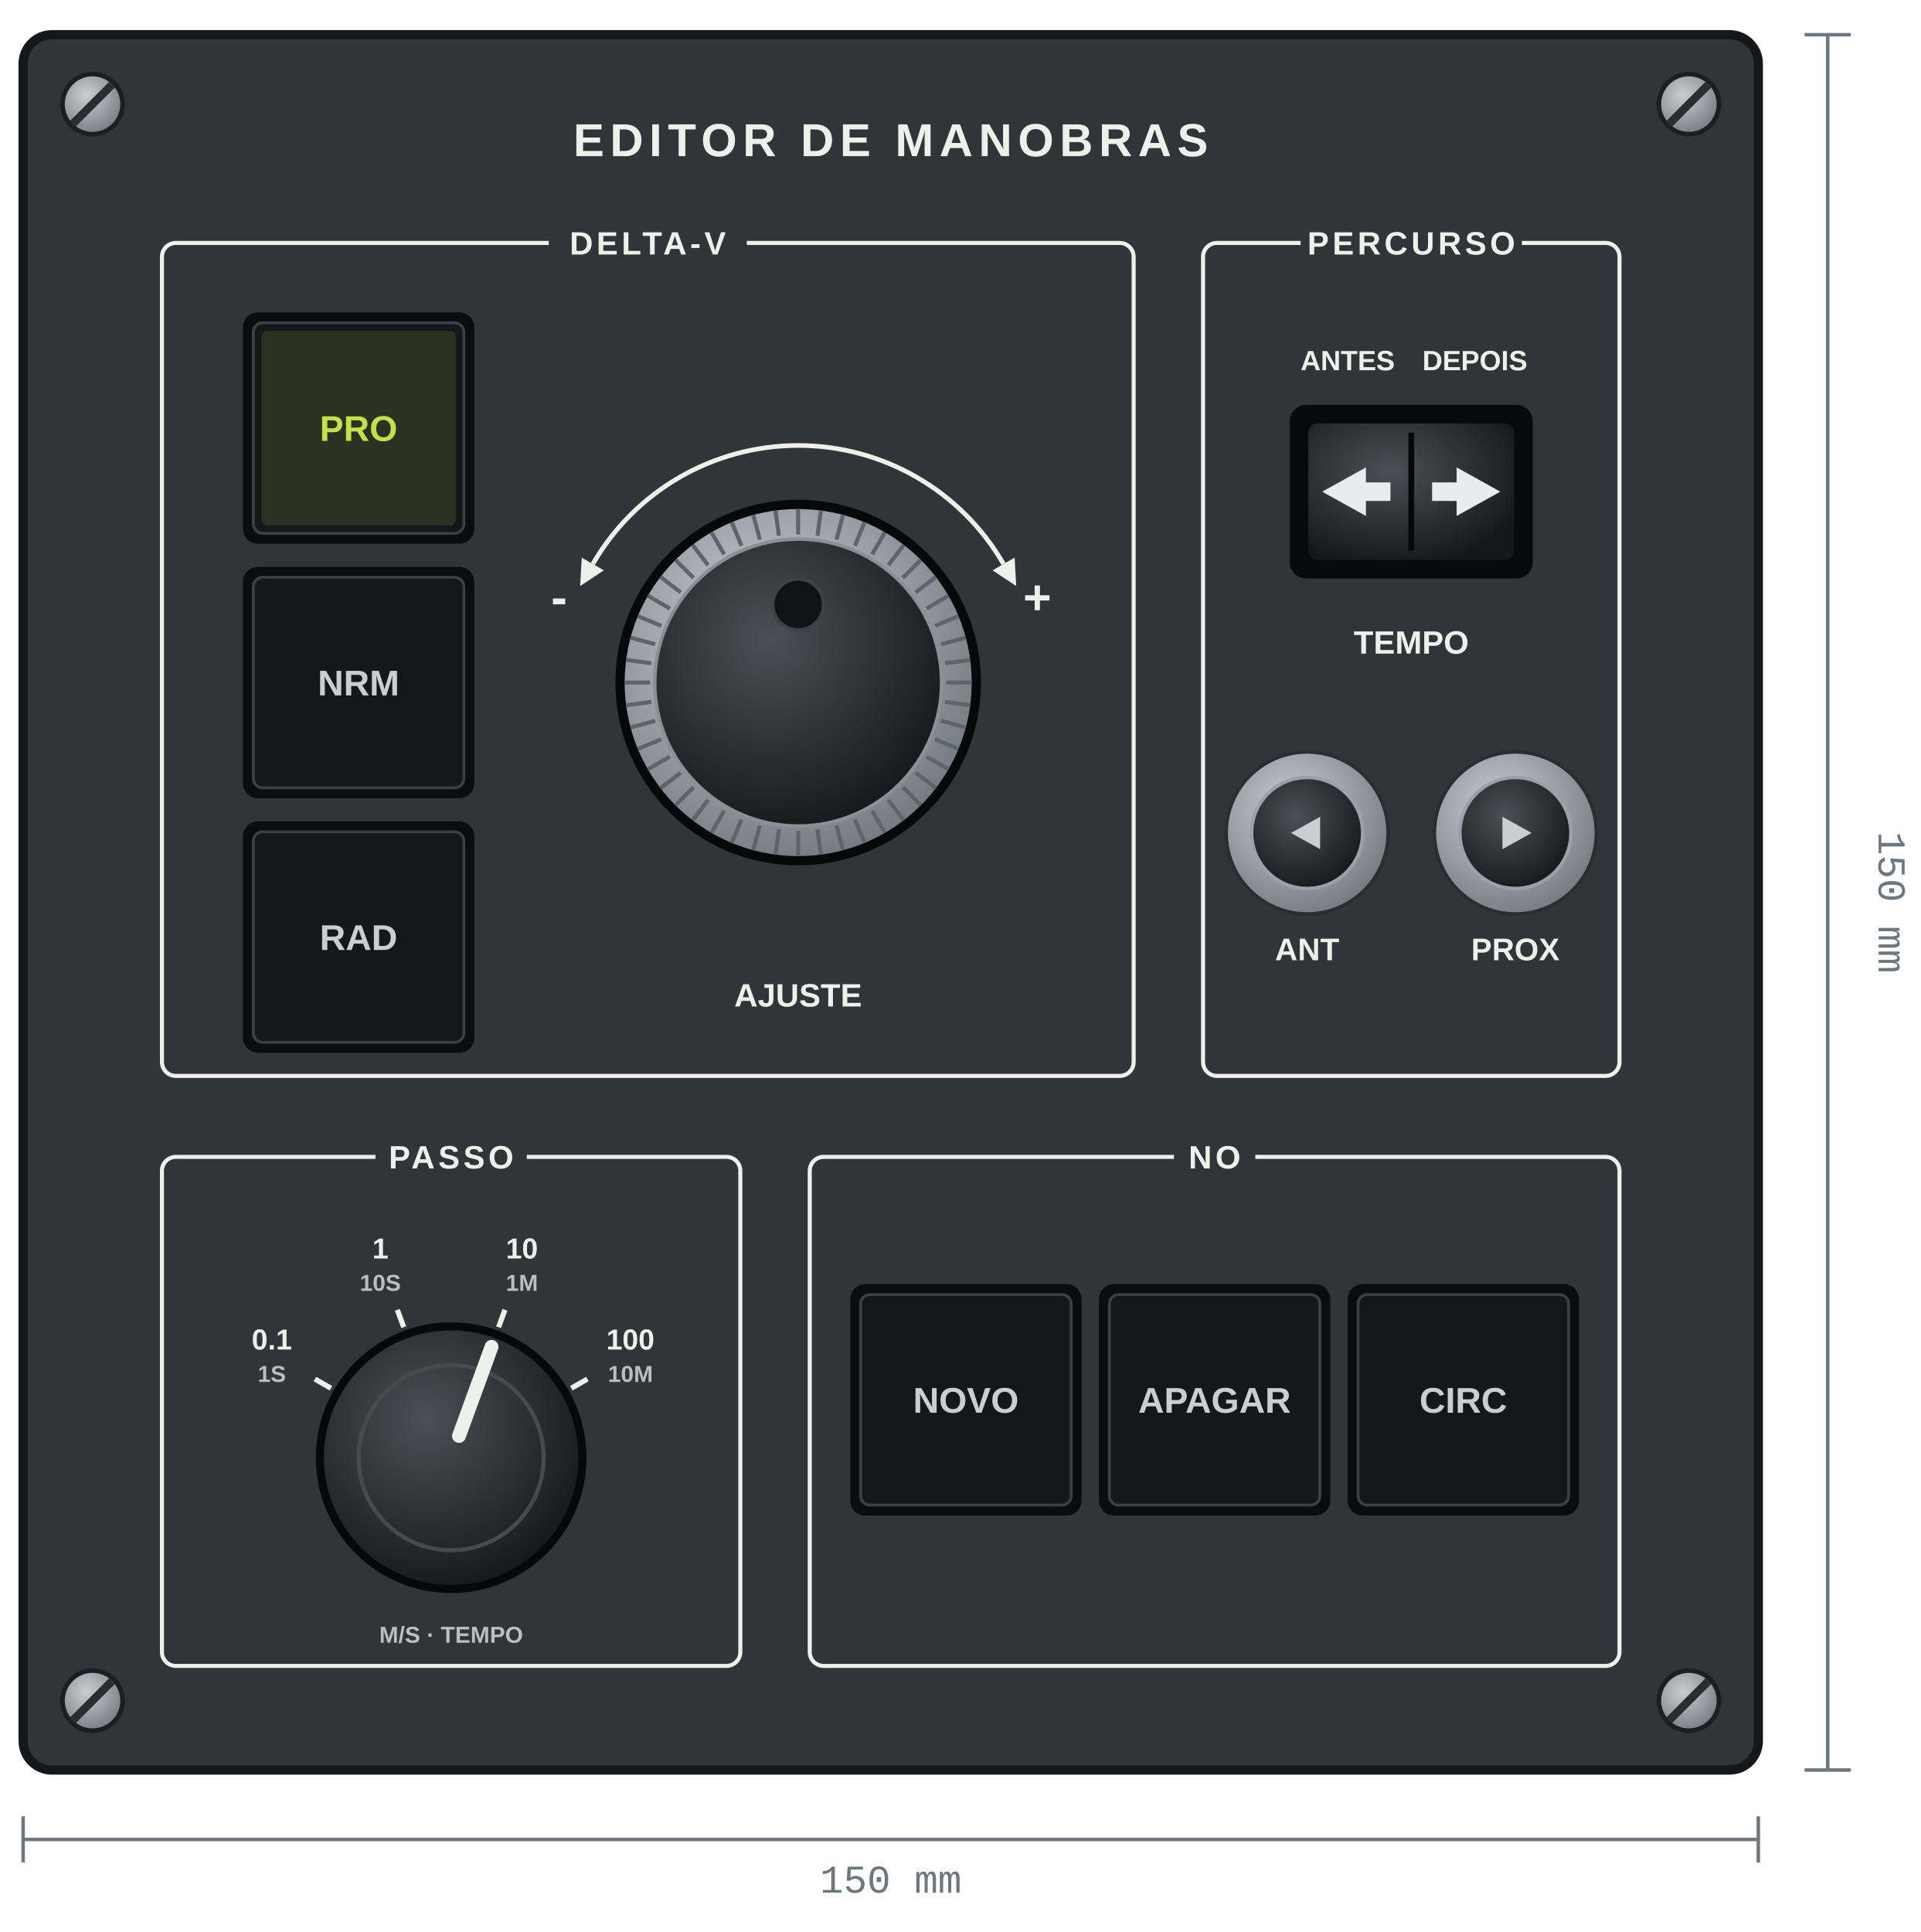
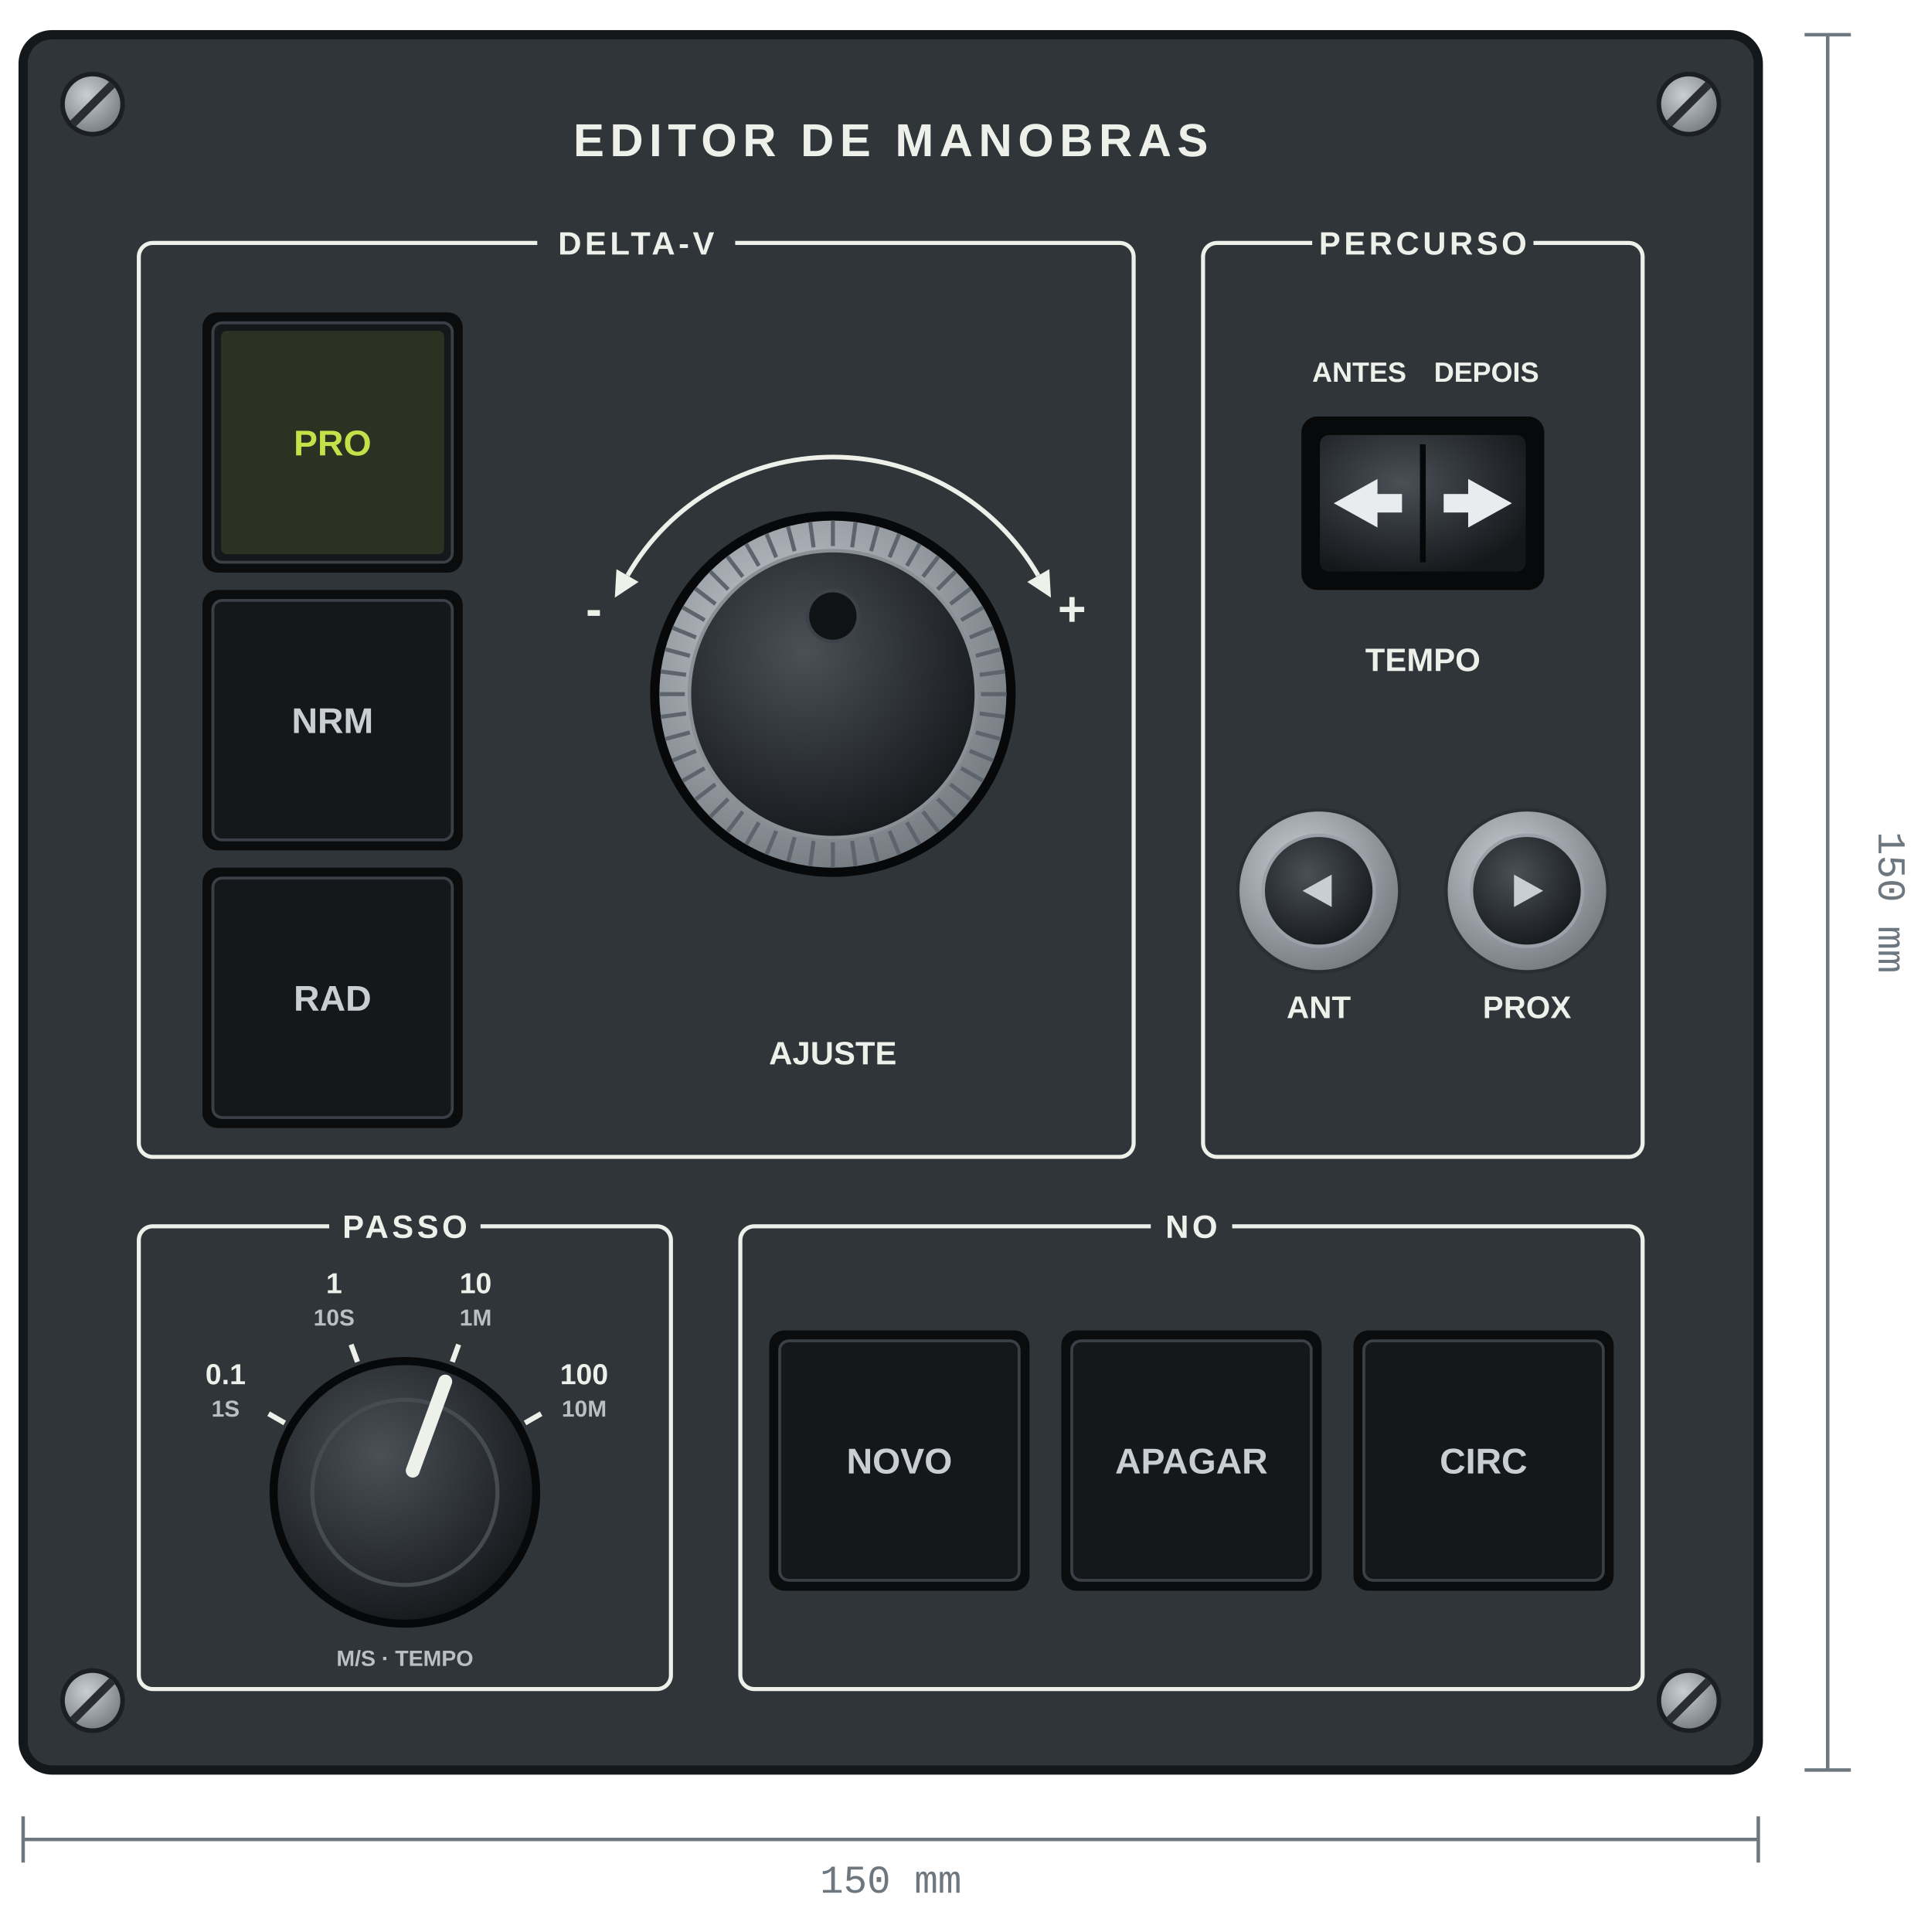
<svg xmlns="http://www.w3.org/2000/svg" viewBox="-2 -3 166 167" role="img" aria-label="Painel B de 150 por 150 mm: korry PRO, NRM e RAD com PRO aceso, encoder de ajuste, grupo PERCURSO com TEMPO, ANT e PROX, chave rotativa de passo e korry NOVO, APAGAR e CIRC" width="664" height="668">
  <style>.lg{font-family:"B612","Arial Narrow",Arial,sans-serif;font-weight:700}.dimline{stroke:#6d7780;stroke-width:.3;fill:none}.dimtext{fill:#6d7780;font-family:"B612 Mono","Courier New",monospace;font-size:3.4px}</style>
  <defs>
    <pattern id="zebra" width="6" height="6" patternUnits="userSpaceOnUse" patternTransform="rotate(45)">
      <rect width="6" height="6" fill="#1b1d1f" />
      <rect width="3" height="6" fill="#e7b416" />
    </pattern>
    <radialGradient id="knob" cx="40%" cy="35%" r="70%">
      <stop offset="0" stop-color="#4a5056" />
      <stop offset="1" stop-color="#15181b" />
    </radialGradient>
    <radialGradient id="nut" cx="40%" cy="35%" r="75%">
      <stop offset="0" stop-color="#c9ced3" />
      <stop offset="1" stop-color="#6c7379" />
    </radialGradient>
  </defs>
  <rect x="0" y="0" width="150" height="150" rx="2.5" fill="#30353a" stroke="#15181b" stroke-width=".8" />
  <circle cx="6" cy="6" r="2.6" fill="url(#nut)" stroke="#1b1f23" stroke-width=".4" />
  <line x1="4.3" y1="7.7" x2="7.7" y2="4.3" stroke="#2a2e32" stroke-width=".7" />
  <circle cx="144" cy="6" r="2.6" fill="url(#nut)" stroke="#1b1f23" stroke-width=".4" />
  <line x1="142.3" y1="7.7" x2="145.7" y2="4.3" stroke="#2a2e32" stroke-width=".7" />
  <circle cx="6" cy="144" r="2.6" fill="url(#nut)" stroke="#1b1f23" stroke-width=".4" />
  <line x1="4.3" y1="145.7" x2="7.7" y2="142.3" stroke="#2a2e32" stroke-width=".7" />
  <circle cx="144" cy="144" r="2.6" fill="url(#nut)" stroke="#1b1f23" stroke-width=".4" />
  <line x1="142.3" y1="145.7" x2="145.7" y2="142.3" stroke="#2a2e32" stroke-width=".7" />
  <text class="lg" x="75" y="10.5" font-size="4" text-anchor="middle" fill="#eef0ea" letter-spacing=".5">EDITOR DE MANOBRAS</text>
-   <rect x="12" y="18" width="84" height="72" rx="1.2" fill="none" stroke="#eef0ea" stroke-width=".35" />
-   <rect x="45.444" y="16" width="17.112" height="4" fill="#30353a" />
-   <text class="lg" x="54" y="19" font-size="2.8" text-anchor="middle" fill="#eef0ea" letter-spacing=".3">DELTA-V</text>
-   <rect x="19" y="24" width="20" height="20" rx="1.3" fill="#0a0c0d" />
-   <rect x="19.9" y="24.9" width="18.2" height="18.2" rx=".8" fill="#15181b" stroke="#3a4046" stroke-width=".25" />
-   <rect x="20.6" y="25.6" width="16.8" height="16.8" rx=".5" fill="#c6e04a" opacity=".13" />
-   <text class="lg" x="29" y="35.116" font-size="3.1" text-anchor="middle" fill="#c6e04a">PRO</text>
-   <rect x="19" y="46" width="20" height="20" rx="1.3" fill="#0a0c0d" />
-   <rect x="19.9" y="46.9" width="18.2" height="18.2" rx=".8" fill="#15181b" stroke="#3a4046" stroke-width=".25" />
-   <text class="lg" x="29" y="57.116" font-size="3.1" text-anchor="middle" fill="#c9ced3">NRM</text>
-   <rect x="19" y="68" width="20" height="20" rx="1.3" fill="#0a0c0d" />
-   <rect x="19.9" y="68.9" width="18.2" height="18.2" rx=".8" fill="#15181b" stroke="#3a4046" stroke-width=".25" />
-   <text class="lg" x="29" y="79.116" font-size="3.1" text-anchor="middle" fill="#c9ced3">RAD</text>
-   <path d="M49.25 45.75 A20.5 20.5 0 0 1 84.75 45.75" fill="none" stroke="#eef0ea" stroke-width=".4" />
-   <polygon points="48.15,47.66 48.29,45.20 50.20,46.30" fill="#eef0ea" />
-   <polygon points="85.85,47.66 85.71,45.20 83.80,46.30" fill="#eef0ea" />
-   <text class="lg" x="46.33" y="50.08" font-size="4.2" text-anchor="middle" fill="#eef0ea">-</text>
-   <text class="lg" x="87.67" y="50.08" font-size="4.2" text-anchor="middle" fill="#eef0ea">+</text>
-   <circle cx="67" cy="56" r="15.8" fill="#07080a" />
-   <circle cx="67" cy="56" r="15" fill="url(#nut)" />
-   <line x1="79.80" y1="56.00" x2="82.00" y2="56.00" stroke="#5d646b" stroke-width=".35" />
-   <line x1="79.69" y1="57.67" x2="81.87" y2="57.96" stroke="#5d646b" stroke-width=".35" />
-   <line x1="79.36" y1="59.31" x2="81.49" y2="59.88" stroke="#5d646b" stroke-width=".35" />
-   <line x1="78.83" y1="60.90" x2="80.86" y2="61.74" stroke="#5d646b" stroke-width=".35" />
-   <line x1="78.09" y1="62.40" x2="79.99" y2="63.50" stroke="#5d646b" stroke-width=".35" />
-   <line x1="77.15" y1="63.79" x2="78.90" y2="65.13" stroke="#5d646b" stroke-width=".35" />
-   <line x1="76.05" y1="65.05" x2="77.61" y2="66.61" stroke="#5d646b" stroke-width=".35" />
-   <line x1="74.79" y1="66.15" x2="76.13" y2="67.90" stroke="#5d646b" stroke-width=".35" />
-   <line x1="73.40" y1="67.09" x2="74.50" y2="68.99" stroke="#5d646b" stroke-width=".35" />
-   <line x1="71.90" y1="67.83" x2="72.74" y2="69.86" stroke="#5d646b" stroke-width=".35" />
-   <line x1="70.31" y1="68.36" x2="70.88" y2="70.49" stroke="#5d646b" stroke-width=".35" />
-   <line x1="68.67" y1="68.69" x2="68.96" y2="70.87" stroke="#5d646b" stroke-width=".35" />
-   <line x1="67.00" y1="68.80" x2="67.00" y2="71.00" stroke="#5d646b" stroke-width=".35" />
-   <line x1="65.33" y1="68.69" x2="65.04" y2="70.87" stroke="#5d646b" stroke-width=".35" />
-   <line x1="63.69" y1="68.36" x2="63.12" y2="70.49" stroke="#5d646b" stroke-width=".35" />
-   <line x1="62.10" y1="67.83" x2="61.26" y2="69.86" stroke="#5d646b" stroke-width=".35" />
-   <line x1="60.60" y1="67.09" x2="59.50" y2="68.99" stroke="#5d646b" stroke-width=".35" />
-   <line x1="59.21" y1="66.15" x2="57.87" y2="67.90" stroke="#5d646b" stroke-width=".35" />
-   <line x1="57.95" y1="65.05" x2="56.39" y2="66.61" stroke="#5d646b" stroke-width=".35" />
-   <line x1="56.85" y1="63.79" x2="55.10" y2="65.13" stroke="#5d646b" stroke-width=".35" />
-   <line x1="55.91" y1="62.40" x2="54.01" y2="63.50" stroke="#5d646b" stroke-width=".35" />
-   <line x1="55.17" y1="60.90" x2="53.14" y2="61.74" stroke="#5d646b" stroke-width=".35" />
-   <line x1="54.64" y1="59.31" x2="52.51" y2="59.88" stroke="#5d646b" stroke-width=".35" />
-   <line x1="54.31" y1="57.67" x2="52.13" y2="57.96" stroke="#5d646b" stroke-width=".35" />
-   <line x1="54.20" y1="56.00" x2="52.00" y2="56.00" stroke="#5d646b" stroke-width=".35" />
-   <line x1="54.31" y1="54.33" x2="52.13" y2="54.04" stroke="#5d646b" stroke-width=".35" />
-   <line x1="54.64" y1="52.69" x2="52.51" y2="52.12" stroke="#5d646b" stroke-width=".35" />
-   <line x1="55.17" y1="51.10" x2="53.14" y2="50.26" stroke="#5d646b" stroke-width=".35" />
-   <line x1="55.91" y1="49.60" x2="54.01" y2="48.50" stroke="#5d646b" stroke-width=".35" />
-   <line x1="56.85" y1="48.21" x2="55.10" y2="46.87" stroke="#5d646b" stroke-width=".35" />
-   <line x1="57.95" y1="46.95" x2="56.39" y2="45.39" stroke="#5d646b" stroke-width=".35" />
-   <line x1="59.21" y1="45.85" x2="57.87" y2="44.10" stroke="#5d646b" stroke-width=".35" />
-   <line x1="60.60" y1="44.91" x2="59.50" y2="43.01" stroke="#5d646b" stroke-width=".35" />
-   <line x1="62.10" y1="44.17" x2="61.26" y2="42.14" stroke="#5d646b" stroke-width=".35" />
-   <line x1="63.69" y1="43.64" x2="63.12" y2="41.51" stroke="#5d646b" stroke-width=".35" />
-   <line x1="65.33" y1="43.31" x2="65.04" y2="41.13" stroke="#5d646b" stroke-width=".35" />
-   <line x1="67.00" y1="43.20" x2="67.00" y2="41.00" stroke="#5d646b" stroke-width=".35" />
-   <line x1="68.67" y1="43.31" x2="68.96" y2="41.13" stroke="#5d646b" stroke-width=".35" />
-   <line x1="70.31" y1="43.64" x2="70.88" y2="41.51" stroke="#5d646b" stroke-width=".35" />
-   <line x1="71.90" y1="44.17" x2="72.74" y2="42.14" stroke="#5d646b" stroke-width=".35" />
-   <line x1="73.40" y1="44.91" x2="74.50" y2="43.01" stroke="#5d646b" stroke-width=".35" />
-   <line x1="74.79" y1="45.85" x2="76.13" y2="44.10" stroke="#5d646b" stroke-width=".35" />
-   <line x1="76.05" y1="46.95" x2="77.61" y2="45.39" stroke="#5d646b" stroke-width=".35" />
-   <line x1="77.15" y1="48.21" x2="78.90" y2="46.87" stroke="#5d646b" stroke-width=".35" />
-   <line x1="78.09" y1="49.60" x2="79.99" y2="48.50" stroke="#5d646b" stroke-width=".35" />
-   <line x1="78.83" y1="51.10" x2="80.86" y2="50.26" stroke="#5d646b" stroke-width=".35" />
-   <line x1="79.36" y1="52.69" x2="81.49" y2="52.12" stroke="#5d646b" stroke-width=".35" />
-   <line x1="79.69" y1="54.33" x2="81.87" y2="54.04" stroke="#5d646b" stroke-width=".35" />
-   <circle cx="67" cy="56" r="12.4" fill="url(#knob)" stroke="#8a9096" stroke-width=".3" />
-   <circle cx="67" cy="49.25" r="2.2" fill="#101316" stroke="#3c4248" stroke-width=".3" />
-   <text class="lg" x="67" y="84" font-size="2.8" text-anchor="middle" fill="#eef0ea">AJUSTE</text>
-   <rect x="102" y="18" width="36" height="72" rx="1.2" fill="none" stroke="#eef0ea" stroke-width=".35" />
-   <rect x="110.436" y="16" width="19.128" height="4" fill="#30353a" />
-   <text class="lg" x="120" y="19" font-size="2.8" text-anchor="middle" fill="#eef0ea" letter-spacing=".3">PERCURSO</text>
-   <text class="lg" x="114.5" y="29" font-size="2.4" text-anchor="middle" fill="#eef0ea">ANTES</text>
-   <text class="lg" x="125.5" y="29" font-size="2.4" text-anchor="middle" fill="#eef0ea">DEPOIS</text>
-   <rect x="109.5" y="32" width="21" height="15" rx="1.4" fill="#08090a" />
-   <rect x="111.1" y="33.6" width="17.8" height="11.8" rx=".8" fill="url(#knob)" />
-   <line x1="120" y1="34.4" x2="120" y2="44.6" stroke="#060708" stroke-width=".5" />
-   <polygon points="112.30 39.50 116.08 37.40 116.08 41.60" fill="#e9ecef" />
-   <rect x="116" y="38.7" width="2.2" height="1.6" fill="#e9ecef" />
-   <polygon points="127.70 39.50 123.92 37.40 123.92 41.60" fill="#e9ecef" />
-   <rect x="121.8" y="38.7" width="2.2" height="1.6" fill="#e9ecef" />
-   <text class="lg" x="120" y="53.5" font-size="2.8" text-anchor="middle" fill="#eef0ea">TEMPO</text>
-   <circle cx="111" cy="69" r="7" fill="url(#nut)" stroke="#2a2e32" stroke-width=".3" />
-   <circle cx="111" cy="69" r="4.8" fill="url(#knob)" stroke="#9aa1a8" stroke-width=".3" />
-   <polygon points="109.60 69.00 112.12 67.60 112.12 70.40" fill="#c9ced3" />
-   <text class="lg" x="111" y="80" font-size="2.7" text-anchor="middle" fill="#eef0ea">ANT</text>
-   <circle cx="129" cy="69" r="7" fill="url(#nut)" stroke="#2a2e32" stroke-width=".3" />
-   <circle cx="129" cy="69" r="4.8" fill="url(#knob)" stroke="#9aa1a8" stroke-width=".3" />
-   <polygon points="130.40 69.00 127.88 67.60 127.88 70.40" fill="#c9ced3" />
-   <text class="lg" x="129" y="80" font-size="2.7" text-anchor="middle" fill="#eef0ea">PROX</text>
-   <rect x="12" y="97" width="50" height="44" rx="1.2" fill="none" stroke="#eef0ea" stroke-width=".35" />
-   <rect x="30.46" y="95" width="13.08" height="4" fill="#30353a" />
-   <text class="lg" x="37" y="98" font-size="2.8" text-anchor="middle" fill="#eef0ea" letter-spacing=".3">PASSO</text>
-   <line x1="26.61" y1="117.00" x2="25.22" y2="116.20" stroke="#eef0ea" stroke-width=".45" />
-   <text class="lg" x="21.50" y="113.65" font-size="2.5" text-anchor="middle" fill="#eef0ea">0.1</text>
-   <text class="lg" x="21.50" y="116.45" font-size="2" text-anchor="middle" fill="#b9bfc5">1S</text>
-   <line x1="32.90" y1="111.72" x2="32.35" y2="110.22" stroke="#eef0ea" stroke-width=".45" />
-   <text class="lg" x="30.88" y="105.78" font-size="2.5" text-anchor="middle" fill="#eef0ea">1</text>
-   <text class="lg" x="30.88" y="108.58" font-size="2" text-anchor="middle" fill="#b9bfc5">10S</text>
-   <line x1="41.10" y1="111.72" x2="41.65" y2="110.22" stroke="#eef0ea" stroke-width=".45" />
-   <text class="lg" x="43.12" y="105.78" font-size="2.5" text-anchor="middle" fill="#eef0ea">10</text>
-   <text class="lg" x="43.12" y="108.58" font-size="2" text-anchor="middle" fill="#b9bfc5">1M</text>
-   <line x1="47.39" y1="117.00" x2="48.78" y2="116.20" stroke="#eef0ea" stroke-width=".45" />
-   <text class="lg" x="52.50" y="113.65" font-size="2.5" text-anchor="middle" fill="#eef0ea">100</text>
-   <text class="lg" x="52.50" y="116.45" font-size="2" text-anchor="middle" fill="#b9bfc5">10M</text>
-   <circle cx="37" cy="123" r="11.7" fill="#07080a" />
-   <circle cx="37" cy="123" r="11" fill="url(#knob)" />
-   <circle cx="37" cy="123" r="8" fill="none" stroke="#454b51" stroke-width=".35" />
-   <line x1="37.68" y1="121.12" x2="40.49" y2="113.42" stroke="#eef0ea" stroke-width="1.2" stroke-linecap="round" />
-   <text class="lg" x="37" y="139" font-size="2" text-anchor="middle" fill="#b9bfc5">M/S  ·  TEMPO</text>
-   <rect x="68" y="97" width="70" height="44" rx="1.2" fill="none" stroke="#eef0ea" stroke-width=".35" />
-   <rect x="99.484" y="95" width="7.032" height="4" fill="#30353a" />
-   <text class="lg" x="103" y="98" font-size="2.8" text-anchor="middle" fill="#eef0ea" letter-spacing=".3">NO</text>
-   <rect x="71.5" y="108" width="20" height="20" rx="1.3" fill="#0a0c0d" />
-   <rect x="72.4" y="108.9" width="18.2" height="18.2" rx=".8" fill="#15181b" stroke="#3a4046" stroke-width=".25" />
-   <text class="lg" x="81.5" y="119.116" font-size="3.1" text-anchor="middle" fill="#c9ced3">NOVO</text>
-   <rect x="93" y="108" width="20" height="20" rx="1.3" fill="#0a0c0d" />
-   <rect x="93.9" y="108.9" width="18.2" height="18.2" rx=".8" fill="#15181b" stroke="#3a4046" stroke-width=".25" />
-   <text class="lg" x="103" y="119.116" font-size="3.1" text-anchor="middle" fill="#c9ced3">APAGAR</text>
-   <rect x="114.5" y="108" width="20" height="20" rx="1.3" fill="#0a0c0d" />
-   <rect x="115.4" y="108.9" width="18.2" height="18.2" rx=".8" fill="#15181b" stroke="#3a4046" stroke-width=".25" />
-   <text class="lg" x="124.5" y="119.116" font-size="3.1" text-anchor="middle" fill="#c9ced3">CIRC</text>
+   <rect x="10" y="18" width="86" height="79" rx="1.2" fill="none" stroke="#eef0ea" stroke-width=".35" />
+   <rect x="44.444" y="16" width="17.112" height="4" fill="#30353a" />
+   <text class="lg" x="53" y="19" font-size="2.8" text-anchor="middle" fill="#eef0ea" letter-spacing=".3">DELTA-V</text>
+   <rect x="15.5" y="24" width="22.5" height="22.5" rx="1.3" fill="#0a0c0d" />
+   <rect x="16.4" y="24.9" width="20.7" height="20.7" rx=".8" fill="#15181b" stroke="#3a4046" stroke-width=".25" />
+   <rect x="17.1" y="25.6" width="19.3" height="19.3" rx=".5" fill="#c6e04a" opacity=".13" />
+   <text class="lg" x="26.75" y="36.366" font-size="3.1" text-anchor="middle" fill="#c6e04a">PRO</text>
+   <rect x="15.5" y="48" width="22.5" height="22.5" rx="1.3" fill="#0a0c0d" />
+   <rect x="16.4" y="48.9" width="20.7" height="20.7" rx=".8" fill="#15181b" stroke="#3a4046" stroke-width=".25" />
+   <text class="lg" x="26.75" y="60.366" font-size="3.1" text-anchor="middle" fill="#c9ced3">NRM</text>
+   <rect x="15.5" y="72" width="22.5" height="22.5" rx="1.3" fill="#0a0c0d" />
+   <rect x="16.4" y="72.9" width="20.7" height="20.7" rx=".8" fill="#15181b" stroke="#3a4046" stroke-width=".25" />
+   <text class="lg" x="26.75" y="84.366" font-size="3.1" text-anchor="middle" fill="#c9ced3">RAD</text>
+   <path d="M52.25 46.75 A20.5 20.5 0 0 1 87.75 46.75" fill="none" stroke="#eef0ea" stroke-width=".4" />
+   <polygon points="51.15,48.66 51.29,46.20 53.20,47.30" fill="#eef0ea" />
+   <polygon points="88.85,48.66 88.71,46.20 86.80,47.30" fill="#eef0ea" />
+   <text class="lg" x="49.33" y="51.08" font-size="4.2" text-anchor="middle" fill="#eef0ea">-</text>
+   <text class="lg" x="90.67" y="51.08" font-size="4.2" text-anchor="middle" fill="#eef0ea">+</text>
+   <circle cx="70" cy="57" r="15.8" fill="#07080a" />
+   <circle cx="70" cy="57" r="15" fill="url(#nut)" />
+   <line x1="82.80" y1="57.00" x2="85.00" y2="57.00" stroke="#5d646b" stroke-width=".35" />
+   <line x1="82.69" y1="58.67" x2="84.87" y2="58.96" stroke="#5d646b" stroke-width=".35" />
+   <line x1="82.36" y1="60.31" x2="84.49" y2="60.88" stroke="#5d646b" stroke-width=".35" />
+   <line x1="81.83" y1="61.90" x2="83.86" y2="62.74" stroke="#5d646b" stroke-width=".35" />
+   <line x1="81.09" y1="63.40" x2="82.99" y2="64.50" stroke="#5d646b" stroke-width=".35" />
+   <line x1="80.15" y1="64.79" x2="81.90" y2="66.13" stroke="#5d646b" stroke-width=".35" />
+   <line x1="79.05" y1="66.05" x2="80.61" y2="67.61" stroke="#5d646b" stroke-width=".35" />
+   <line x1="77.79" y1="67.15" x2="79.13" y2="68.90" stroke="#5d646b" stroke-width=".35" />
+   <line x1="76.40" y1="68.09" x2="77.50" y2="69.99" stroke="#5d646b" stroke-width=".35" />
+   <line x1="74.90" y1="68.83" x2="75.74" y2="70.86" stroke="#5d646b" stroke-width=".35" />
+   <line x1="73.31" y1="69.36" x2="73.88" y2="71.49" stroke="#5d646b" stroke-width=".35" />
+   <line x1="71.67" y1="69.69" x2="71.96" y2="71.87" stroke="#5d646b" stroke-width=".35" />
+   <line x1="70.00" y1="69.80" x2="70.00" y2="72.00" stroke="#5d646b" stroke-width=".35" />
+   <line x1="68.33" y1="69.69" x2="68.04" y2="71.87" stroke="#5d646b" stroke-width=".35" />
+   <line x1="66.69" y1="69.36" x2="66.12" y2="71.49" stroke="#5d646b" stroke-width=".35" />
+   <line x1="65.10" y1="68.83" x2="64.26" y2="70.86" stroke="#5d646b" stroke-width=".35" />
+   <line x1="63.60" y1="68.09" x2="62.50" y2="69.99" stroke="#5d646b" stroke-width=".35" />
+   <line x1="62.21" y1="67.15" x2="60.87" y2="68.90" stroke="#5d646b" stroke-width=".35" />
+   <line x1="60.95" y1="66.05" x2="59.39" y2="67.61" stroke="#5d646b" stroke-width=".35" />
+   <line x1="59.85" y1="64.79" x2="58.10" y2="66.13" stroke="#5d646b" stroke-width=".35" />
+   <line x1="58.91" y1="63.40" x2="57.01" y2="64.50" stroke="#5d646b" stroke-width=".35" />
+   <line x1="58.17" y1="61.90" x2="56.14" y2="62.74" stroke="#5d646b" stroke-width=".35" />
+   <line x1="57.64" y1="60.31" x2="55.51" y2="60.88" stroke="#5d646b" stroke-width=".35" />
+   <line x1="57.31" y1="58.67" x2="55.13" y2="58.96" stroke="#5d646b" stroke-width=".35" />
+   <line x1="57.20" y1="57.00" x2="55.00" y2="57.00" stroke="#5d646b" stroke-width=".35" />
+   <line x1="57.31" y1="55.33" x2="55.13" y2="55.04" stroke="#5d646b" stroke-width=".35" />
+   <line x1="57.64" y1="53.69" x2="55.51" y2="53.12" stroke="#5d646b" stroke-width=".35" />
+   <line x1="58.17" y1="52.10" x2="56.14" y2="51.26" stroke="#5d646b" stroke-width=".35" />
+   <line x1="58.91" y1="50.60" x2="57.01" y2="49.50" stroke="#5d646b" stroke-width=".35" />
+   <line x1="59.85" y1="49.21" x2="58.10" y2="47.87" stroke="#5d646b" stroke-width=".35" />
+   <line x1="60.95" y1="47.95" x2="59.39" y2="46.39" stroke="#5d646b" stroke-width=".35" />
+   <line x1="62.21" y1="46.85" x2="60.87" y2="45.10" stroke="#5d646b" stroke-width=".35" />
+   <line x1="63.60" y1="45.91" x2="62.50" y2="44.01" stroke="#5d646b" stroke-width=".35" />
+   <line x1="65.10" y1="45.17" x2="64.26" y2="43.14" stroke="#5d646b" stroke-width=".35" />
+   <line x1="66.69" y1="44.64" x2="66.12" y2="42.51" stroke="#5d646b" stroke-width=".35" />
+   <line x1="68.33" y1="44.31" x2="68.04" y2="42.13" stroke="#5d646b" stroke-width=".35" />
+   <line x1="70.00" y1="44.20" x2="70.00" y2="42.00" stroke="#5d646b" stroke-width=".35" />
+   <line x1="71.67" y1="44.31" x2="71.96" y2="42.13" stroke="#5d646b" stroke-width=".35" />
+   <line x1="73.31" y1="44.64" x2="73.88" y2="42.51" stroke="#5d646b" stroke-width=".35" />
+   <line x1="74.90" y1="45.17" x2="75.74" y2="43.14" stroke="#5d646b" stroke-width=".35" />
+   <line x1="76.40" y1="45.91" x2="77.50" y2="44.01" stroke="#5d646b" stroke-width=".35" />
+   <line x1="77.79" y1="46.85" x2="79.13" y2="45.10" stroke="#5d646b" stroke-width=".35" />
+   <line x1="79.05" y1="47.95" x2="80.61" y2="46.39" stroke="#5d646b" stroke-width=".35" />
+   <line x1="80.15" y1="49.21" x2="81.90" y2="47.87" stroke="#5d646b" stroke-width=".35" />
+   <line x1="81.09" y1="50.60" x2="82.99" y2="49.50" stroke="#5d646b" stroke-width=".35" />
+   <line x1="81.83" y1="52.10" x2="83.86" y2="51.26" stroke="#5d646b" stroke-width=".35" />
+   <line x1="82.36" y1="53.69" x2="84.49" y2="53.12" stroke="#5d646b" stroke-width=".35" />
+   <line x1="82.69" y1="55.33" x2="84.87" y2="55.04" stroke="#5d646b" stroke-width=".35" />
+   <circle cx="70" cy="57" r="12.4" fill="url(#knob)" stroke="#8a9096" stroke-width=".3" />
+   <circle cx="70" cy="50.25" r="2.2" fill="#101316" stroke="#3c4248" stroke-width=".3" />
+   <text class="lg" x="70" y="89" font-size="2.8" text-anchor="middle" fill="#eef0ea">AJUSTE</text>
+   <rect x="102" y="18" width="38" height="79" rx="1.2" fill="none" stroke="#eef0ea" stroke-width=".35" />
+   <rect x="111.436" y="16" width="19.128" height="4" fill="#30353a" />
+   <text class="lg" x="121" y="19" font-size="2.8" text-anchor="middle" fill="#eef0ea" letter-spacing=".3">PERCURSO</text>
+   <text class="lg" x="115.5" y="30" font-size="2.4" text-anchor="middle" fill="#eef0ea">ANTES</text>
+   <text class="lg" x="126.5" y="30" font-size="2.4" text-anchor="middle" fill="#eef0ea">DEPOIS</text>
+   <rect x="110.5" y="33" width="21" height="15" rx="1.4" fill="#08090a" />
+   <rect x="112.1" y="34.6" width="17.8" height="11.8" rx=".8" fill="url(#knob)" />
+   <line x1="121" y1="35.4" x2="121" y2="45.6" stroke="#060708" stroke-width=".5" />
+   <polygon points="113.30 40.50 117.08 38.40 117.08 42.60" fill="#e9ecef" />
+   <rect x="117" y="39.7" width="2.2" height="1.6" fill="#e9ecef" />
+   <polygon points="128.70 40.50 124.92 38.40 124.92 42.60" fill="#e9ecef" />
+   <rect x="122.8" y="39.7" width="2.2" height="1.6" fill="#e9ecef" />
+   <text class="lg" x="121" y="55" font-size="2.8" text-anchor="middle" fill="#eef0ea">TEMPO</text>
+   <circle cx="112" cy="74" r="7" fill="url(#nut)" stroke="#2a2e32" stroke-width=".3" />
+   <circle cx="112" cy="74" r="4.8" fill="url(#knob)" stroke="#9aa1a8" stroke-width=".3" />
+   <polygon points="110.60 74.00 113.12 72.60 113.12 75.40" fill="#c9ced3" />
+   <text class="lg" x="112" y="85" font-size="2.7" text-anchor="middle" fill="#eef0ea">ANT</text>
+   <circle cx="130" cy="74" r="7" fill="url(#nut)" stroke="#2a2e32" stroke-width=".3" />
+   <circle cx="130" cy="74" r="4.8" fill="url(#knob)" stroke="#9aa1a8" stroke-width=".3" />
+   <polygon points="131.40 74.00 128.88 72.60 128.88 75.40" fill="#c9ced3" />
+   <text class="lg" x="130" y="85" font-size="2.7" text-anchor="middle" fill="#eef0ea">PROX</text>
+   <rect x="10" y="103" width="46" height="40" rx="1.2" fill="none" stroke="#eef0ea" stroke-width=".35" />
+   <rect x="26.46" y="101" width="13.08" height="4" fill="#30353a" />
+   <text class="lg" x="33" y="104" font-size="2.8" text-anchor="middle" fill="#eef0ea" letter-spacing=".3">PASSO</text>
+   <line x1="22.61" y1="120.00" x2="21.22" y2="119.20" stroke="#eef0ea" stroke-width=".45" />
+   <text class="lg" x="17.50" y="116.65" font-size="2.5" text-anchor="middle" fill="#eef0ea">0.1</text>
+   <text class="lg" x="17.50" y="119.45" font-size="2" text-anchor="middle" fill="#b9bfc5">1S</text>
+   <line x1="28.90" y1="114.72" x2="28.35" y2="113.22" stroke="#eef0ea" stroke-width=".45" />
+   <text class="lg" x="26.88" y="108.78" font-size="2.5" text-anchor="middle" fill="#eef0ea">1</text>
+   <text class="lg" x="26.88" y="111.58" font-size="2" text-anchor="middle" fill="#b9bfc5">10S</text>
+   <line x1="37.10" y1="114.72" x2="37.65" y2="113.22" stroke="#eef0ea" stroke-width=".45" />
+   <text class="lg" x="39.12" y="108.78" font-size="2.5" text-anchor="middle" fill="#eef0ea">10</text>
+   <text class="lg" x="39.12" y="111.58" font-size="2" text-anchor="middle" fill="#b9bfc5">1M</text>
+   <line x1="43.39" y1="120.00" x2="44.78" y2="119.20" stroke="#eef0ea" stroke-width=".45" />
+   <text class="lg" x="48.50" y="116.65" font-size="2.5" text-anchor="middle" fill="#eef0ea">100</text>
+   <text class="lg" x="48.50" y="119.45" font-size="2" text-anchor="middle" fill="#b9bfc5">10M</text>
+   <circle cx="33" cy="126" r="11.7" fill="#07080a" />
+   <circle cx="33" cy="126" r="11" fill="url(#knob)" />
+   <circle cx="33" cy="126" r="8" fill="none" stroke="#454b51" stroke-width=".35" />
+   <line x1="33.68" y1="124.12" x2="36.49" y2="116.42" stroke="#eef0ea" stroke-width="1.2" stroke-linecap="round" />
+   <text class="lg" x="33" y="141" font-size="1.9" text-anchor="middle" fill="#b9bfc5">M/S  ·  TEMPO</text>
+   <rect x="62" y="103" width="78" height="40" rx="1.2" fill="none" stroke="#eef0ea" stroke-width=".35" />
+   <rect x="97.484" y="101" width="7.032" height="4" fill="#30353a" />
+   <text class="lg" x="101" y="104" font-size="2.8" text-anchor="middle" fill="#eef0ea" letter-spacing=".3">NO</text>
+   <rect x="64.5" y="112" width="22.5" height="22.5" rx="1.3" fill="#0a0c0d" />
+   <rect x="65.4" y="112.9" width="20.7" height="20.7" rx=".8" fill="#15181b" stroke="#3a4046" stroke-width=".25" />
+   <text class="lg" x="75.75" y="124.366" font-size="3.1" text-anchor="middle" fill="#c9ced3">NOVO</text>
+   <rect x="89.75" y="112" width="22.5" height="22.5" rx="1.3" fill="#0a0c0d" />
+   <rect x="90.65" y="112.9" width="20.7" height="20.7" rx=".8" fill="#15181b" stroke="#3a4046" stroke-width=".25" />
+   <text class="lg" x="101" y="124.366" font-size="3.1" text-anchor="middle" fill="#c9ced3">APAGAR</text>
+   <rect x="115" y="112" width="22.5" height="22.5" rx="1.3" fill="#0a0c0d" />
+   <rect x="115.9" y="112.9" width="20.7" height="20.7" rx=".8" fill="#15181b" stroke="#3a4046" stroke-width=".25" />
+   <text class="lg" x="126.25" y="124.366" font-size="3.1" text-anchor="middle" fill="#c9ced3">CIRC</text>
  <line class="dimline" x1="0" y1="156" x2="150" y2="156" />
  <line class="dimline" x1="0" y1="154" x2="0" y2="158" />
  <line class="dimline" x1="150" y1="154" x2="150" y2="158" />
  <text class="dimtext" x="75" y="160.6" text-anchor="middle">150 mm</text>
  <line class="dimline" x1="156" y1="0" x2="156" y2="150" />
  <line class="dimline" x1="154" y1="0" x2="158" y2="0" />
  <line class="dimline" x1="154" y1="150" x2="158" y2="150" />
  <text class="dimtext" transform="translate(160.4 75) rotate(90)" text-anchor="middle">150 mm</text>
</svg>
